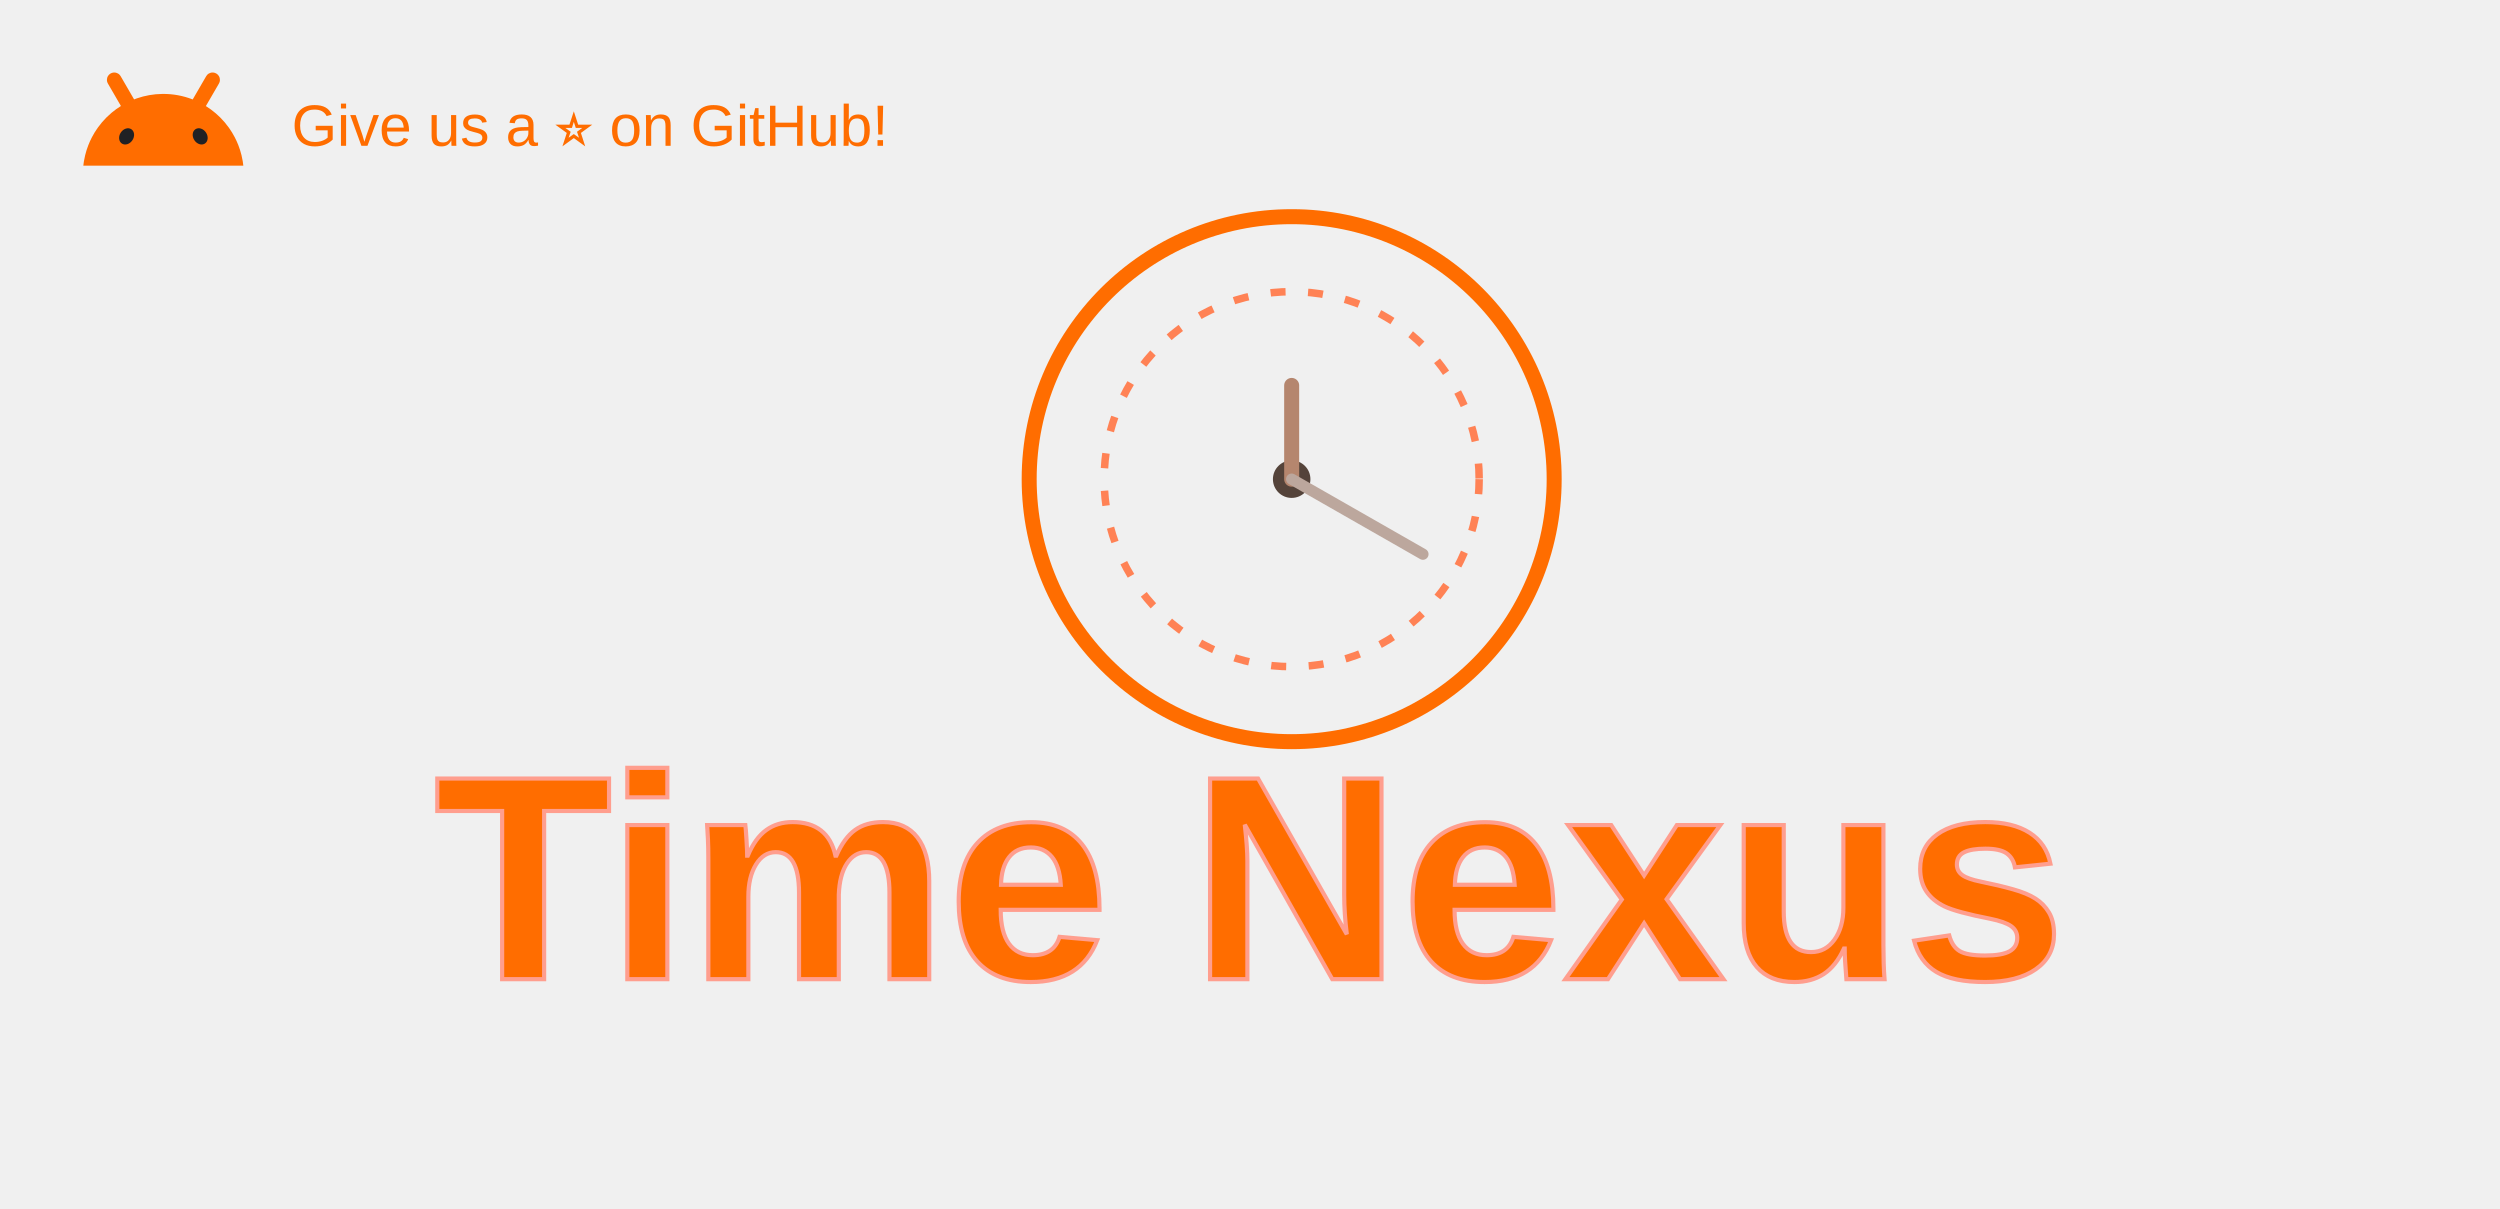
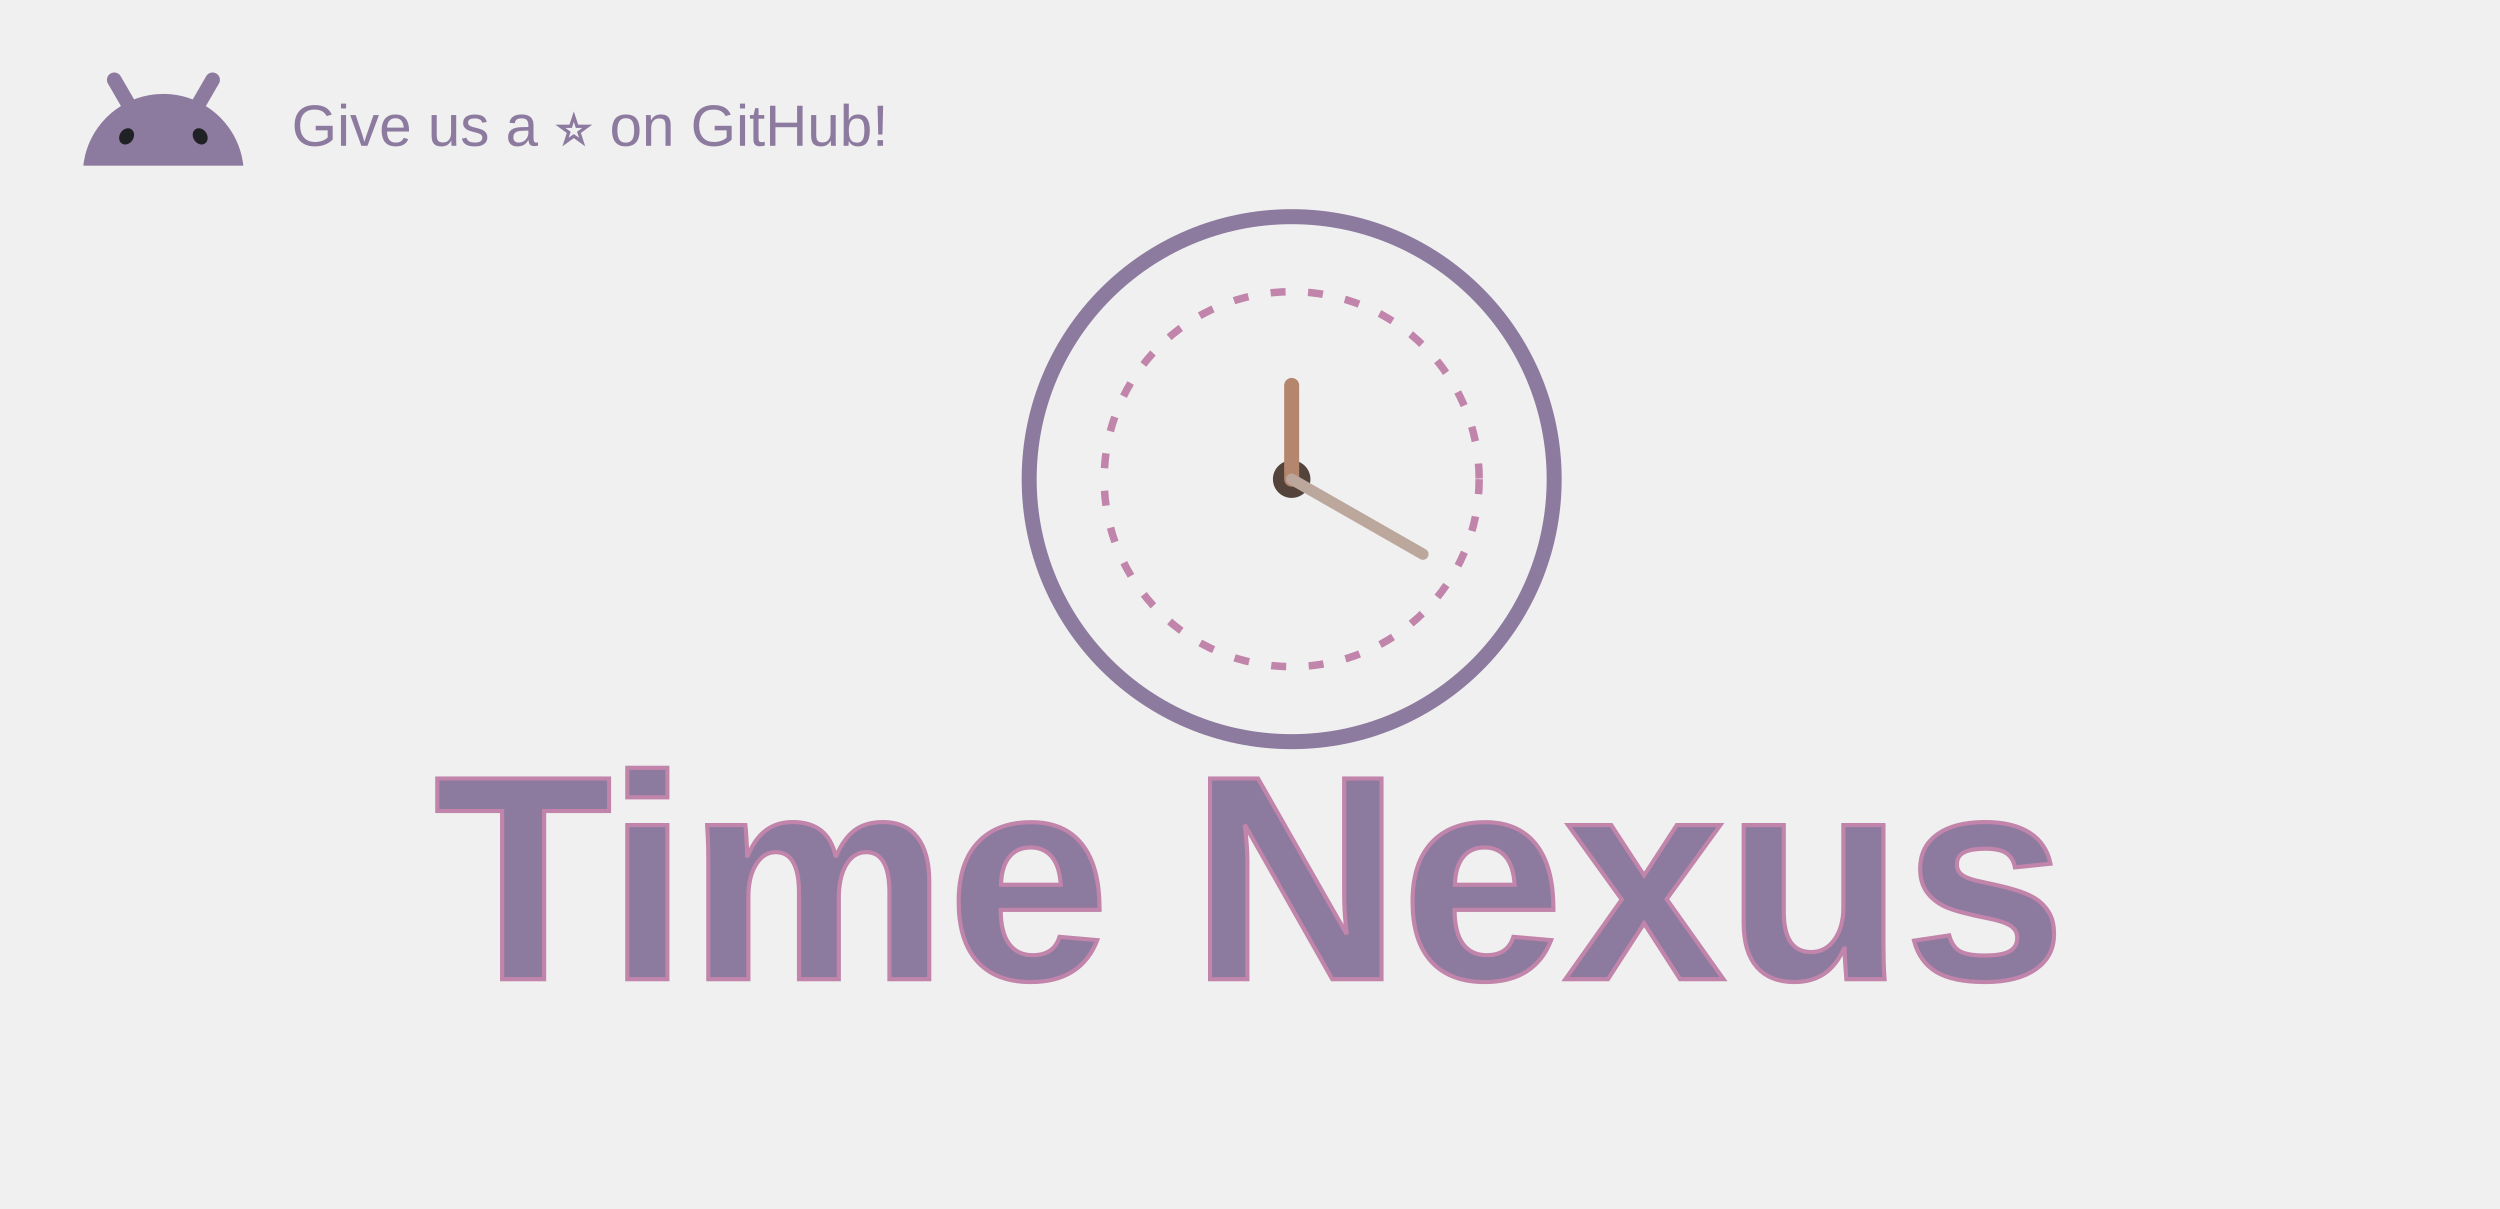
<svg xmlns="http://www.w3.org/2000/svg" width="600" height="290" viewBox="0 0 600 220">
  <rect width="600" height="290" fill="transparent" />
-   <text x="70" y="0" font-family="Arial, sans-serif" font-size="14" fill="#ff6d00">
+   <text x="70" y="0" font-family="Arial, sans-serif" font-size="14" fill="#8c7a9f">
        Give us a ⭐ on GitHub!
    </text>
  <g transform="translate(220, -10) scale(0.9)">
-     <circle cx="100" cy="100" r="70" fill="none" stroke="#ff6d00" stroke-width="4" />
-     <circle cx="100" cy="100" r="50" fill="none" stroke="#ff8255" stroke-width="2" stroke-dasharray="4 6" />
+     <circle cx="100" cy="100" r="70" fill="none" stroke="#8c7a9f" stroke-width="4" />
+     <circle cx="100" cy="100" r="50" fill="none" stroke="#c184aa" stroke-width="2" stroke-dasharray="4 6" />
    <circle cx="100" cy="100" r="5" fill="#54433a" />
    <line x1="100" y1="100" x2="100" y2="75" stroke="#b5866e" stroke-width="4" stroke-linecap="round" />
    <line x1="100" y1="100" x2="135" y2="120" stroke="#bca79d" stroke-width="3" stroke-linecap="round" />
  </g>
-   <text x="300" y="200" font-family="Comic Sans MS, Arial, sans-serif" font-size="70" font-weight="bold" fill="#ff6d00" stroke="#ff9e8e" stroke-width="1" text-anchor="middle" alignment-baseline="middle">
+   <text x="300" y="200" font-family="Comic Sans MS, Arial, sans-serif" font-size="70" font-weight="bold" fill="#8c7a9f" stroke="#c184aa" stroke-width="1" text-anchor="middle" alignment-baseline="middle">
        Time Nexus
    </text>
  <g transform="translate(20,-26) scale(1.2)">
    <g clip-path="url(#clip0_13391_183193)">
-       <path d="M31.908 24.922C31.898 24.857 31.888 24.792 31.877 24.727C31.811 24.326 31.729 23.929 31.633 23.538C31.465 22.854 31.254 22.186 31.002 21.54C30.789 20.993 30.547 20.46 30.278 19.944C29.932 19.282 29.541 18.645 29.11 18.04C28.581 17.299 27.991 16.604 27.346 15.964C27.076 15.695 26.796 15.436 26.507 15.187C25.881 14.647 25.212 14.155 24.507 13.715C24.513 13.705 24.519 13.694 24.525 13.684C24.848 13.126 25.171 12.57 25.494 12.012C25.81 11.468 26.125 10.924 26.441 10.38C26.668 9.989 26.895 9.598 27.121 9.207C27.175 9.114 27.217 9.018 27.249 8.92C27.337 8.647 27.341 8.359 27.27 8.091C27.252 8.025 27.23 7.96 27.204 7.897C27.177 7.834 27.146 7.773 27.111 7.713C26.99 7.511 26.818 7.334 26.601 7.206C26.409 7.092 26.195 7.024 25.975 7.005C25.883 6.997 25.79 6.998 25.698 7.007C25.622 7.015 25.546 7.029 25.471 7.048C25.204 7.119 24.956 7.266 24.763 7.478C24.693 7.554 24.631 7.639 24.577 7.731C24.35 8.122 24.123 8.513 23.897 8.904L22.95 10.536C22.627 11.094 22.304 11.65 21.981 12.208C21.946 12.269 21.91 12.33 21.875 12.391C21.826 12.372 21.777 12.352 21.728 12.334C19.948 11.655 18.017 11.284 15.999 11.284C15.944 11.284 15.889 11.284 15.834 11.285C14.039 11.303 12.314 11.615 10.706 12.174C10.52 12.239 10.336 12.308 10.153 12.38C10.12 12.322 10.087 12.266 10.054 12.209C9.731 11.651 9.408 11.095 9.085 10.537C8.769 9.993 8.454 9.449 8.138 8.905C7.911 8.514 7.684 8.123 7.458 7.732C7.404 7.639 7.342 7.555 7.272 7.479C7.079 7.267 6.831 7.12 6.564 7.049C6.489 7.03 6.413 7.016 6.337 7.008C6.245 6.998 6.152 6.998 6.06 7.005C5.84 7.024 5.626 7.092 5.434 7.207C5.217 7.335 5.046 7.511 4.924 7.714C4.889 7.773 4.858 7.835 4.831 7.898C4.805 7.961 4.782 8.026 4.765 8.092C4.694 8.36 4.698 8.647 4.786 8.921C4.818 9.019 4.86 9.115 4.914 9.208C5.141 9.598 5.368 9.99 5.594 10.38C5.91 10.925 6.225 11.469 6.541 12.013C6.864 12.57 7.187 13.127 7.51 13.685C7.513 13.689 7.516 13.694 7.518 13.699C6.867 14.103 6.247 14.552 5.662 15.042C5.312 15.336 4.975 15.644 4.651 15.966C4.007 16.606 3.417 17.3 2.888 18.042C2.456 18.647 2.065 19.282 1.72 19.946C1.451 20.462 1.208 20.994 0.996 21.542C0.744 22.188 0.532 22.855 0.365 23.539C0.269 23.93 0.188 24.326 0.121 24.729C0.11 24.794 0.1 24.859 0.09 24.924C0.054 25.157 0.023 25.392 -0.002 25.628H31.998C31.972 25.392 31.942 25.157 31.906 24.924L31.908 24.922Z" fill="#ff6d00" />
+       <path d="M31.908 24.922C31.898 24.857 31.888 24.792 31.877 24.727C31.811 24.326 31.729 23.929 31.633 23.538C31.465 22.854 31.254 22.186 31.002 21.54C30.789 20.993 30.547 20.46 30.278 19.944C29.932 19.282 29.541 18.645 29.11 18.04C28.581 17.299 27.991 16.604 27.346 15.964C27.076 15.695 26.796 15.436 26.507 15.187C25.881 14.647 25.212 14.155 24.507 13.715C24.513 13.705 24.519 13.694 24.525 13.684C24.848 13.126 25.171 12.57 25.494 12.012C25.81 11.468 26.125 10.924 26.441 10.38C26.668 9.989 26.895 9.598 27.121 9.207C27.175 9.114 27.217 9.018 27.249 8.92C27.337 8.647 27.341 8.359 27.27 8.091C27.252 8.025 27.23 7.96 27.204 7.897C27.177 7.834 27.146 7.773 27.111 7.713C26.99 7.511 26.818 7.334 26.601 7.206C26.409 7.092 26.195 7.024 25.975 7.005C25.883 6.997 25.79 6.998 25.698 7.007C25.622 7.015 25.546 7.029 25.471 7.048C25.204 7.119 24.956 7.266 24.763 7.478C24.693 7.554 24.631 7.639 24.577 7.731C24.35 8.122 24.123 8.513 23.897 8.904L22.95 10.536C22.627 11.094 22.304 11.65 21.981 12.208C21.946 12.269 21.91 12.33 21.875 12.391C21.826 12.372 21.777 12.352 21.728 12.334C19.948 11.655 18.017 11.284 15.999 11.284C15.944 11.284 15.889 11.284 15.834 11.285C14.039 11.303 12.314 11.615 10.706 12.174C10.52 12.239 10.336 12.308 10.153 12.38C10.12 12.322 10.087 12.266 10.054 12.209C9.731 11.651 9.408 11.095 9.085 10.537C8.769 9.993 8.454 9.449 8.138 8.905C7.911 8.514 7.684 8.123 7.458 7.732C7.404 7.639 7.342 7.555 7.272 7.479C7.079 7.267 6.831 7.12 6.564 7.049C6.489 7.03 6.413 7.016 6.337 7.008C6.245 6.998 6.152 6.998 6.06 7.005C5.84 7.024 5.626 7.092 5.434 7.207C5.217 7.335 5.046 7.511 4.924 7.714C4.889 7.773 4.858 7.835 4.831 7.898C4.805 7.961 4.782 8.026 4.765 8.092C4.694 8.36 4.698 8.647 4.786 8.921C4.818 9.019 4.86 9.115 4.914 9.208C5.141 9.598 5.368 9.99 5.594 10.38C5.91 10.925 6.225 11.469 6.541 12.013C6.864 12.57 7.187 13.127 7.51 13.685C7.513 13.689 7.516 13.694 7.518 13.699C6.867 14.103 6.247 14.552 5.662 15.042C5.312 15.336 4.975 15.644 4.651 15.966C4.007 16.606 3.417 17.3 2.888 18.042C2.456 18.647 2.065 19.282 1.72 19.946C1.451 20.462 1.208 20.994 0.996 21.542C0.744 22.188 0.532 22.855 0.365 23.539C0.269 23.93 0.188 24.326 0.121 24.729C0.11 24.794 0.1 24.859 0.09 24.924C0.054 25.157 0.023 25.392 -0.002 25.628H31.998C31.972 25.392 31.942 25.157 31.906 24.924L31.908 24.922Z" fill="#8c7a9f" />
      <path d="M24.321 21.205C24.962 20.779 25.055 19.793 24.529 19.003C24.004 18.214 23.059 17.919 22.419 18.345C21.778 18.771 21.685 19.756 22.211 20.546C22.736 21.336 23.681 21.631 24.321 21.205Z" fill="#202124" />
      <path d="M9.812 20.549C10.338 19.759 10.245 18.774 9.605 18.348C8.964 17.922 8.019 18.216 7.494 19.006C6.969 19.796 7.062 20.781 7.702 21.207C8.342 21.634 9.287 21.339 9.812 20.549Z" fill="#202124" />
    </g>
    <defs>
      <clipPath id="clip0_13391_183193">
        <rect width="32" height="18.627" fill="white" transform="translate(0 7)" />
      </clipPath>
    </defs>
  </g>
</svg>
